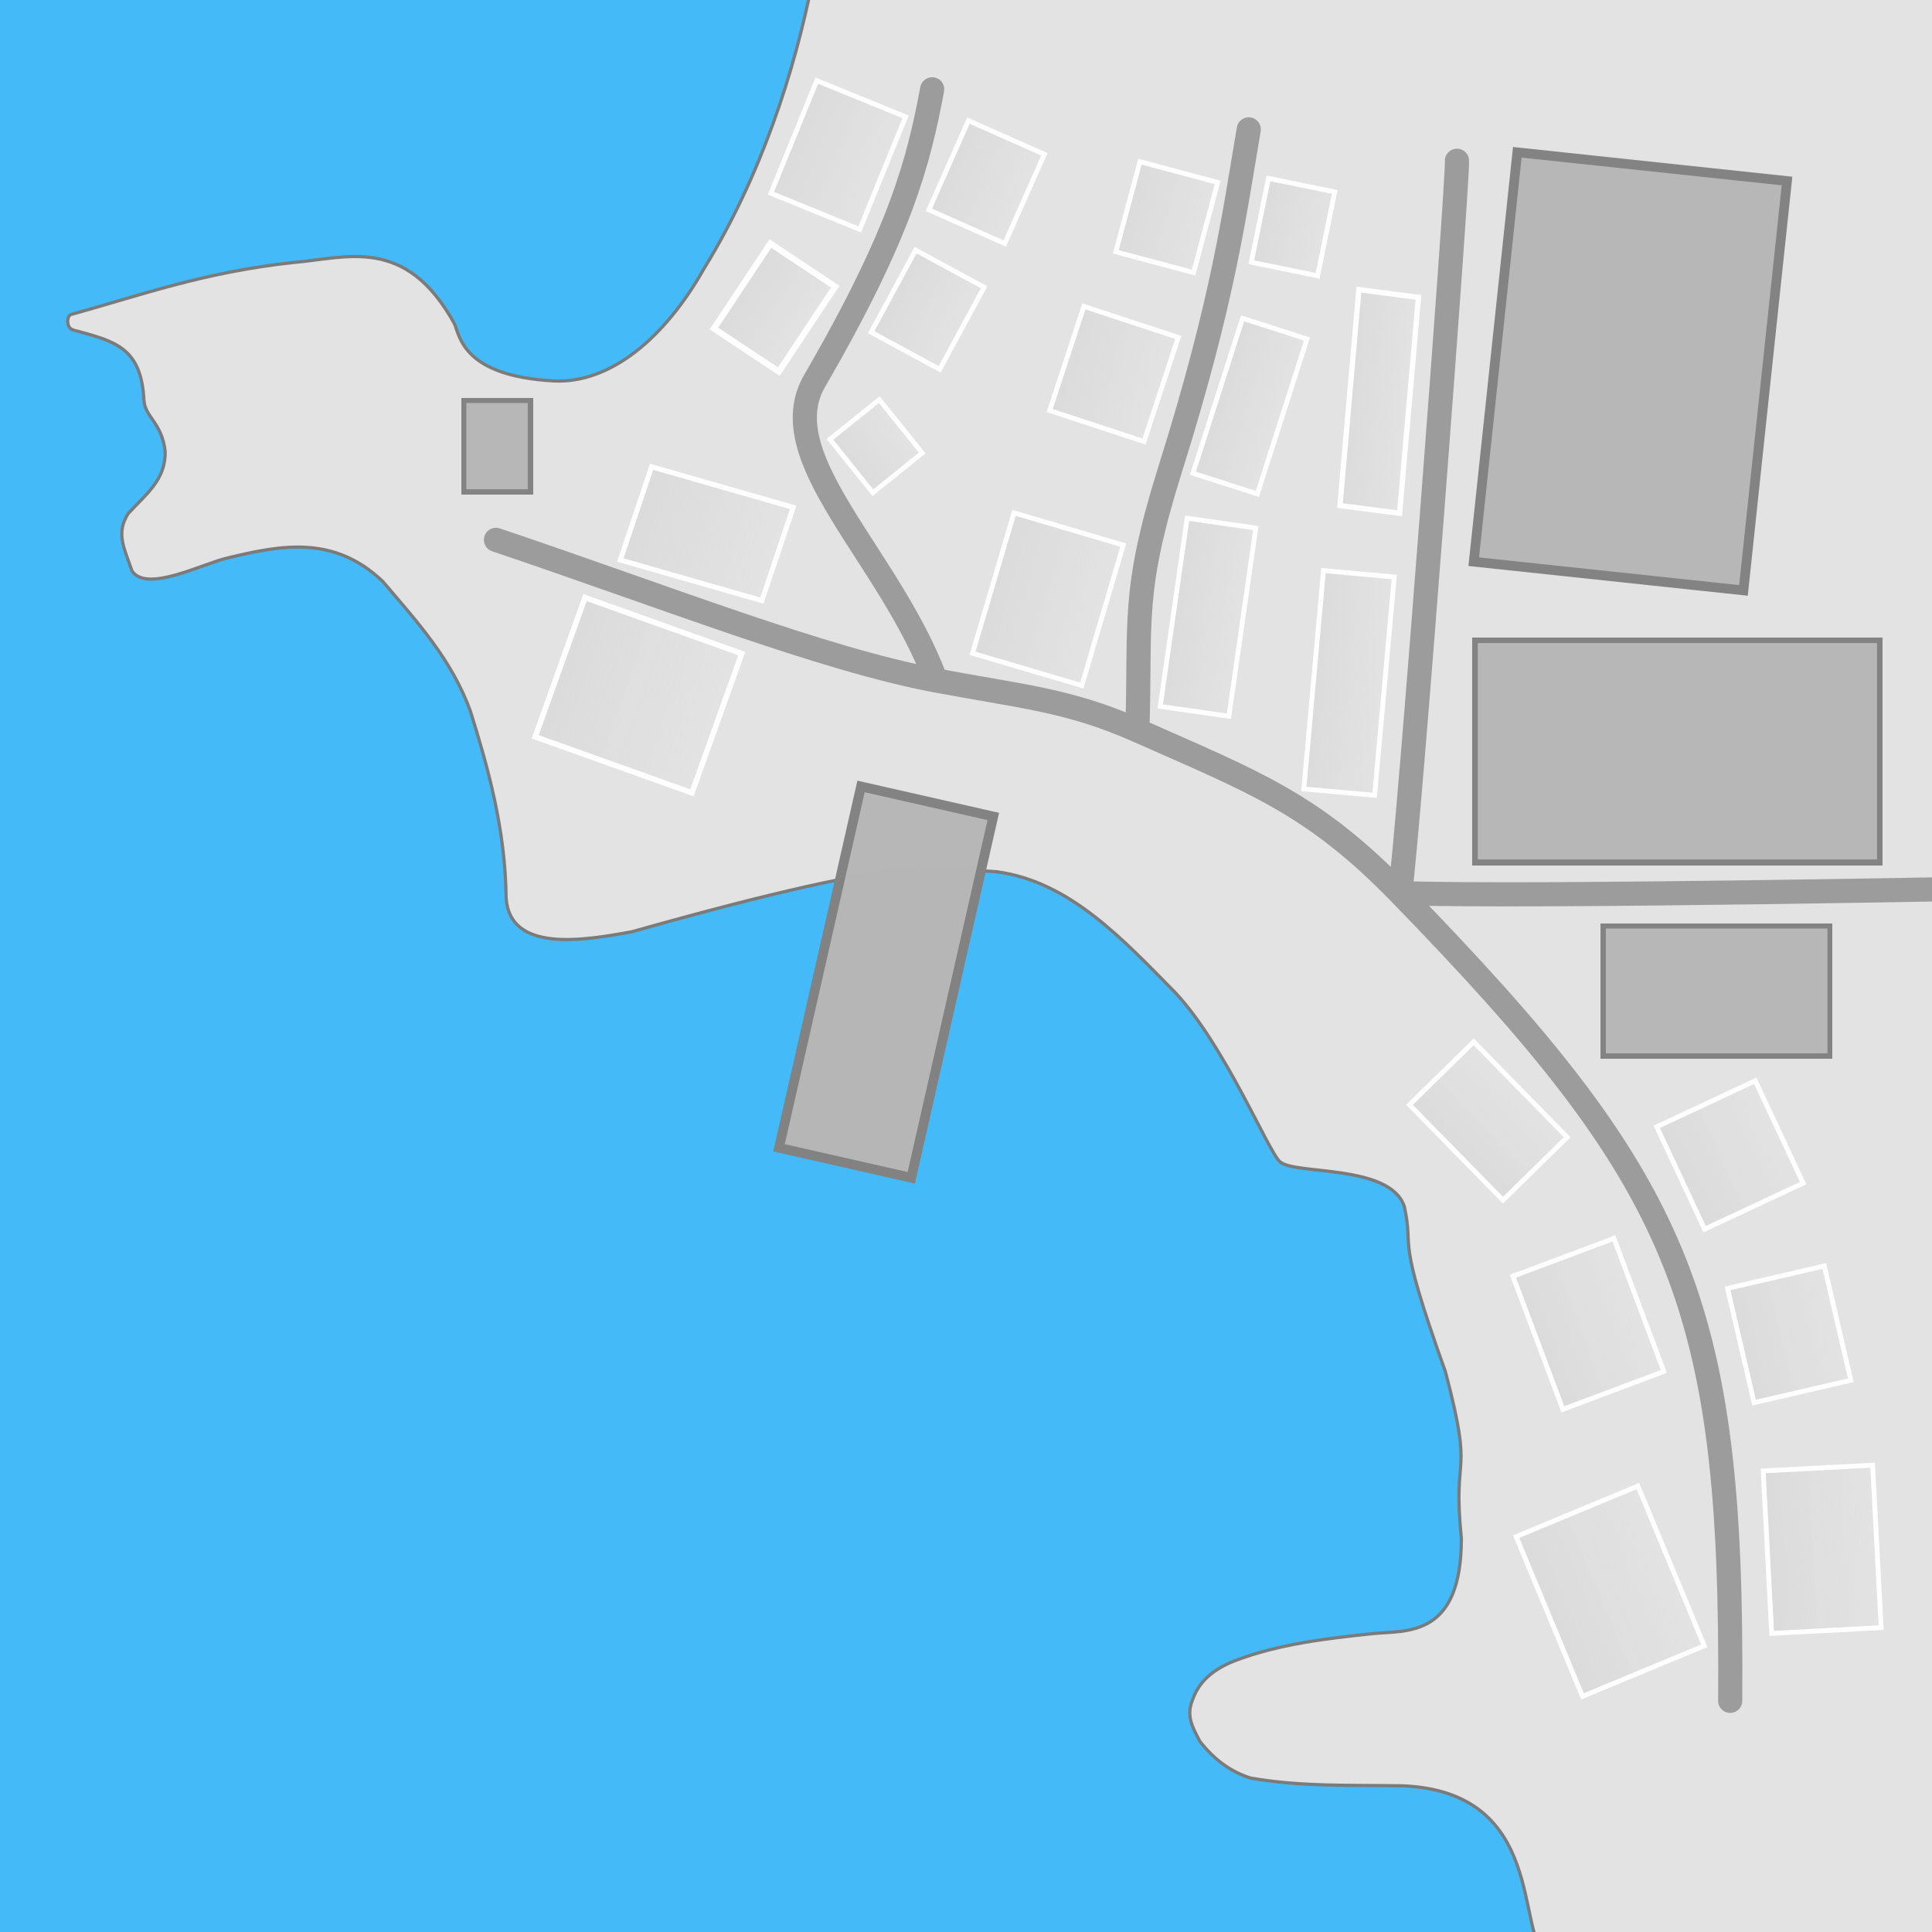
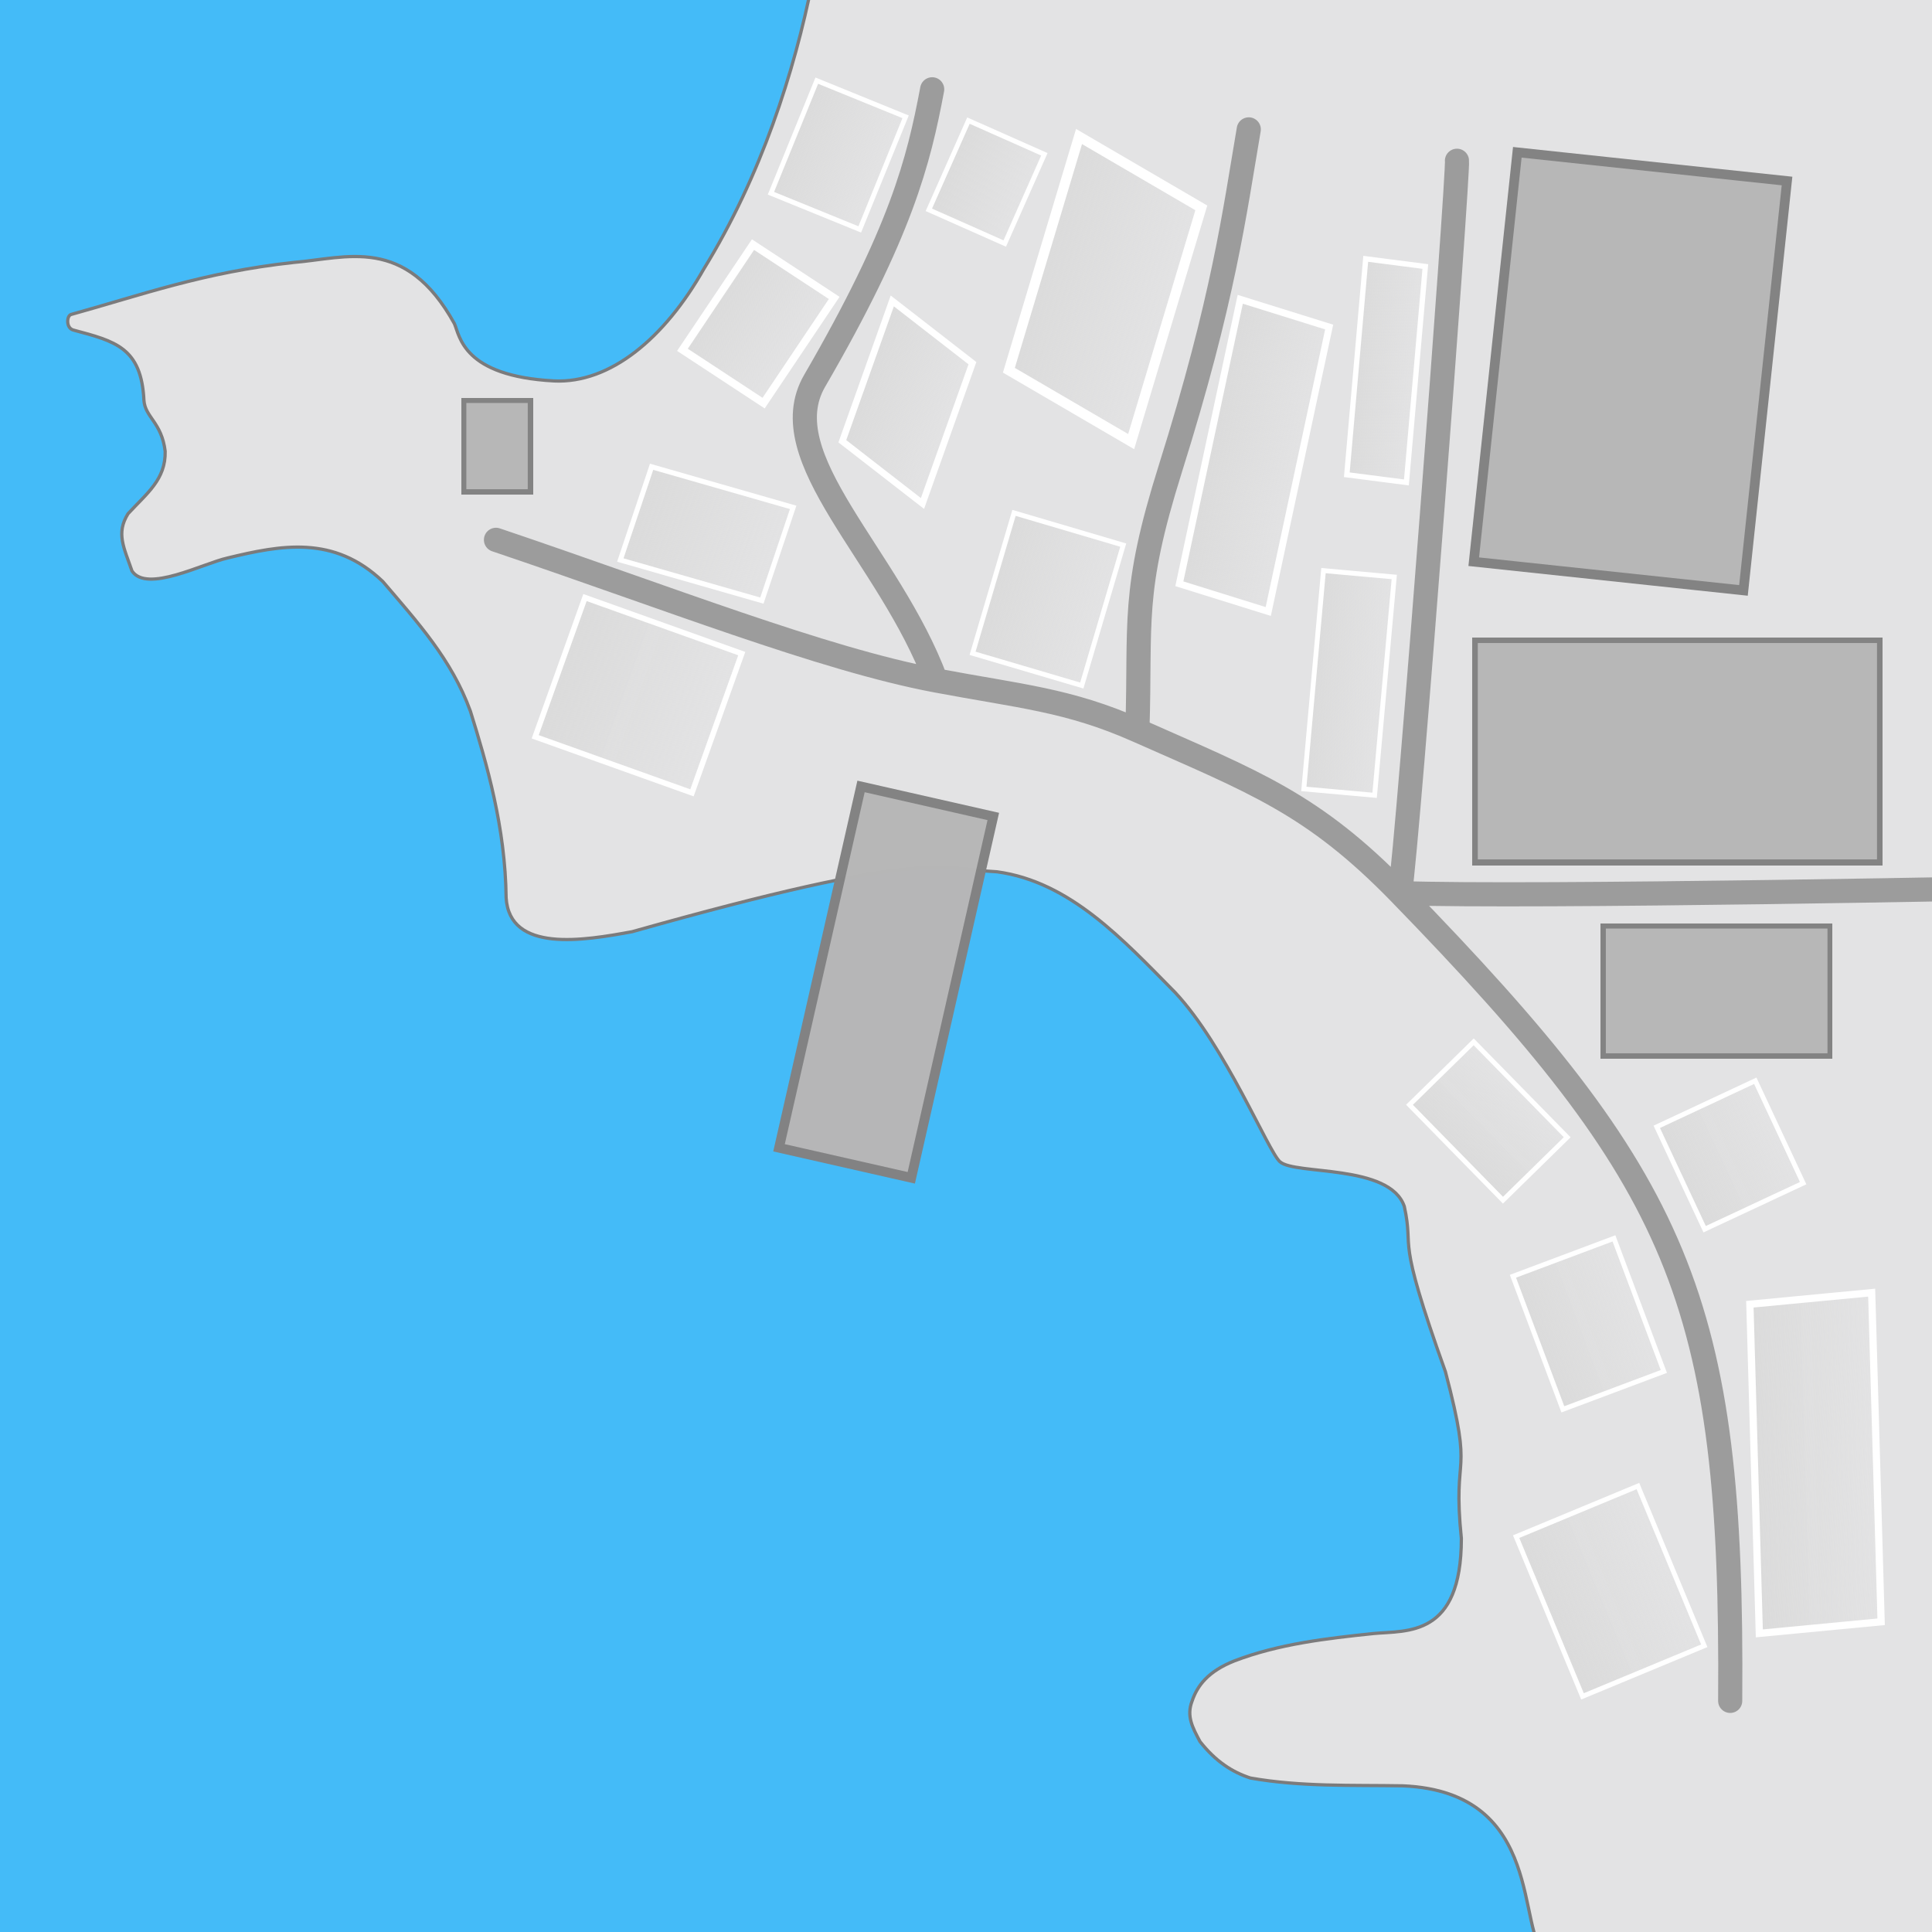
<svg xmlns="http://www.w3.org/2000/svg" xmlns:ns1="http://www.openswatchbook.org/uri/2009/osb" xmlns:xlink="http://www.w3.org/1999/xlink" width="800" height="800" viewBox="0 0 211.667 211.667" version="1.1" id="svg873">
  <defs id="defs867">
    <linearGradient id="linearGradient22737">
      <stop style="stop-color:#dbdbdb;stop-opacity:1;" offset="0" id="stop22733" />
      <stop style="stop-color:#dbdbdb;stop-opacity:0;" offset="1" id="stop22735" />
    </linearGradient>
    <linearGradient id="linearGradient3814" ns1:paint="solid">
      <stop style="stop-color:#41baf8;stop-opacity:1;" offset="0" id="stop3812" />
    </linearGradient>
    <marker style="overflow:visible" id="Arrow1Lstart" refX="0.0" refY="0.0" orient="auto">
      <path transform="scale(0.8) translate(12.5,0)" style="fill-rule:evenodd;stroke:#000000;stroke-width:1pt;stroke-opacity:1;fill:#000000;fill-opacity:1" d="M 0.0,0.0 L 5.0,-5.0 L -12.5,0.0 L 5.0,5.0 L 0.0,0.0 z " id="path1479" />
    </marker>
    <filter style="color-interpolation-filters:sRGB" id="filter1773" x="-0.062" width="1.131" y="-0.039" height="1.076">
      <feGaussianBlur stdDeviation="0.002" id="feGaussianBlur1775" />
    </filter>
    <linearGradient xlink:href="#linearGradient22737" id="linearGradient22739" x1="25.309" y1="201.848" x2="35.688" y2="201.848" gradientUnits="userSpaceOnUse" />
    <linearGradient xlink:href="#linearGradient22737" id="linearGradient22741" x1="105.829" y1="196.914" x2="118.178" y2="196.914" gradientUnits="userSpaceOnUse" />
    <linearGradient xlink:href="#linearGradient22737" id="linearGradient22743" x1="88.552" y1="228.666" x2="103.528" y2="228.666" gradientUnits="userSpaceOnUse" />
-     <linearGradient xlink:href="#linearGradient22737" id="linearGradient22745" x1="184.23" y1="179.928" x2="196.767" y2="179.928" gradientUnits="userSpaceOnUse" />
-     <linearGradient xlink:href="#linearGradient22737" id="linearGradient22747" x1="152.228" y1="186.685" x2="163.639" y2="186.685" gradientUnits="userSpaceOnUse" />
+     <linearGradient xlink:href="#linearGradient22737" id="linearGradient22745" x1="184.23" y1="179.928" x2="196.767" y2="179.928" gradientUnits="userSpaceOnUse" gradientTransform="matrix(1.116396,0,0,2.023931,-18.026,-185.362)" />
    <linearGradient xlink:href="#linearGradient22737" id="linearGradient22749" x1="111.87" y1="194.906" x2="124.313" y2="194.906" gradientUnits="userSpaceOnUse" />
    <linearGradient xlink:href="#linearGradient22737" id="linearGradient22751" x1="82.087" y1="48.168" x2="100.932" y2="48.168" gradientUnits="userSpaceOnUse" />
-     <linearGradient xlink:href="#linearGradient22737" id="linearGradient22753" x1="150.911" y1="24.32" x2="158.078" y2="24.32" gradientUnits="userSpaceOnUse" />
+     <linearGradient xlink:href="#linearGradient22737" id="linearGradient22753" x1="150.911" y1="24.32" x2="158.078" y2="24.32" gradientUnits="userSpaceOnUse" gradientTransform="translate(0.4533983,-3.448272)" />
    <linearGradient xlink:href="#linearGradient22737" id="linearGradient22755" x1="149.751" y1="61.284" x2="158.066" y2="61.284" gradientUnits="userSpaceOnUse" />
-     <linearGradient xlink:href="#linearGradient22737" id="linearGradient22757" x1="136.517" y1="48.23" x2="144.645" y2="48.23" gradientUnits="userSpaceOnUse" />
-     <linearGradient xlink:href="#linearGradient22737" id="linearGradient22759" x1="140.019" y1="0.604" x2="147.959" y2="0.604" gradientUnits="userSpaceOnUse" />
-     <linearGradient xlink:href="#linearGradient22737" id="linearGradient22761" x1="139.806" y1="-3.949" x2="147.746" y2="-3.949" gradientUnits="userSpaceOnUse" />
-     <linearGradient xlink:href="#linearGradient22737" id="linearGradient22763" x1="40.414" y1="98.246" x2="47.885" y2="98.246" gradientUnits="userSpaceOnUse" />
+     <linearGradient xlink:href="#linearGradient22737" id="linearGradient22757" x1="136.517" y1="48.23" x2="144.645" y2="48.23" gradientUnits="userSpaceOnUse" gradientTransform="matrix(1.342904,0,0,1.530446,-43.3648,-67.06752)" />
    <linearGradient xlink:href="#linearGradient22737" id="linearGradient22765" x1="122.191" y1="30.461" x2="135.197" y2="30.461" gradientUnits="userSpaceOnUse" />
-     <linearGradient xlink:href="#linearGradient22737" id="linearGradient22767" x1="123.029" y1="0.825" x2="134.44" y2="0.825" gradientUnits="userSpaceOnUse" />
-     <linearGradient xlink:href="#linearGradient22737" id="linearGradient22769" x1="101.001" y1="-18.514" x2="110.067" y2="-18.514" gradientUnits="userSpaceOnUse" />
-     <linearGradient xlink:href="#linearGradient22737" id="linearGradient22771" x1="124.959" y1="-10.048" x2="134.306" y2="-10.048" gradientUnits="userSpaceOnUse" />
+     <linearGradient xlink:href="#linearGradient22737" id="linearGradient22769" x1="101.001" y1="-18.514" x2="110.067" y2="-18.514" gradientUnits="userSpaceOnUse" gradientTransform="matrix(1.302405,0,0,1.595734,-23.28136,1.989605)" />
+     <linearGradient xlink:href="#linearGradient22737" id="linearGradient22771" x1="124.959" y1="-10.048" x2="134.306" y2="-10.048" gradientUnits="userSpaceOnUse" gradientTransform="matrix(1.758943,-1.3283445e-8,0,2.614601,-99.36613,-8.361524)" />
    <linearGradient xlink:href="#linearGradient22737" id="linearGradient22773" x1="102.073" y1="-25.623" x2="111.702" y2="-25.623" gradientUnits="userSpaceOnUse" />
    <linearGradient xlink:href="#linearGradient22737" id="linearGradient22775" x1="85.947" y1="-18.901" x2="96.983" y2="-18.901" gradientUnits="userSpaceOnUse" />
-     <linearGradient xlink:href="#linearGradient22737" id="linearGradient22777" x1="84.737" y1="-18.85" x2="93.947" y2="-18.85" gradientUnits="userSpaceOnUse" />
+     <linearGradient xlink:href="#linearGradient22737" id="linearGradient22777" x1="84.737" y1="-18.85" x2="93.947" y2="-18.85" gradientUnits="userSpaceOnUse" gradientTransform="matrix(1.246942,-1.6547567e-8,1.9250396e-8,1.241795,-22.63903,7.462941)" />
    <linearGradient xlink:href="#linearGradient22737" id="linearGradient22779" x1="83.757" y1="34.902" x2="100.441" y2="34.902" gradientUnits="userSpaceOnUse" />
    <filter style="color-interpolation-filters:sRGB" id="filter28961" x="-0" width="1" y="-7.8996383e-05" height="1">
      <feGaussianBlur stdDeviation="0.001" id="feGaussianBlur28963" />
    </filter>
    <filter style="color-interpolation-filters:sRGB" id="filter28965" x="-0" width="1" y="-0" height="1">
      <feGaussianBlur stdDeviation="0.001" id="feGaussianBlur28967" />
    </filter>
    <filter style="color-interpolation-filters:sRGB" id="filter28969" x="-0" width="1.001" y="-0" height="1.001">
      <feGaussianBlur stdDeviation="0.001" id="feGaussianBlur28971" />
    </filter>
    <filter style="color-interpolation-filters:sRGB" id="filter28973" x="-7.2931556e-05" width="1" y="-0" height="1">
      <feGaussianBlur stdDeviation="0.001" id="feGaussianBlur28975" />
    </filter>
    <filter style="color-interpolation-filters:sRGB" id="filter28977" x="-9.8681467e-05" width="1" y="-7.0568683e-05" height="1">
      <feGaussianBlur stdDeviation="0.001" id="feGaussianBlur28979" />
    </filter>
  </defs>
  <g id="layer4" style="display:inline">
    <rect style="opacity:0.984;fill:#41baf8;fill-opacity:1;stroke:#0de5f3;stroke-width:1.058;stroke-linecap:square;stroke-linejoin:miter;stroke-miterlimit:4;stroke-dasharray:none;stroke-opacity:1;paint-order:markers fill stroke" id="rect1879" width="313.7" height="289.685" x="-26.089" y="-36.088" />
  </g>
  <g id="layer1" style="display:inline">
    <path style="opacity:0.992;fill:#e4e4e4;fill-opacity:1;stroke:#7b7b7b;stroke-width:0.355px;stroke-linecap:butt;stroke-linejoin:miter;stroke-opacity:1" d="m 190.556,229.677 c -2.814,-1.342 -21.177,-15.432 -21.149,-15.478 -3.366,-2.315 0.08,-17.872 -15.698,-18.545 -5.572,-0.098 -11.144,0.128 -16.716,-0.856 -1.995,-0.65 -3.81,-1.823 -5.523,-3.994 -0.833,-1.553 -1.495,-2.799 -0.872,-4.422 0.575,-1.713 1.763,-3.276 4.651,-4.422 4.84,-1.849 10.042,-2.451 15.262,-2.996 3.635,-0.342 9.595,0.444 9.593,-10.414 -1.018,-9.952 1.452,-6.127 -1.744,-18.259 -5.605,-15.641 -3.375,-12.947 -4.506,-18.117 -1.597,-4.678 -11.983,-3.417 -13.629,-4.898 -1.29,-1.142 -5.977,-12.664 -11.483,-18.545 -5.712,-5.787 -11.501,-12.129 -19.511,-13.218 -6.432,-0.325 -7.661,-2.547 -39.972,6.562 -5.331,0.986 -13.426,2.332 -13.809,-3.709 C 55.371,90.671 53.325,83.659 51.535,77.915 49.479,72.254 45.746,68.177 41.933,63.701 36.574,58.585 30.76,59.726 24.927,61.133 c -2.731,0.616 -8.84,3.847 -10.465,1.427 -0.897,-2.598 -1.765,-4.138 -0.436,-6.277 2.06,-2.237 4.142,-3.749 4.07,-6.847 C 17.71,46.271 15.899,45.716 15.77,43.872 15.49,38.075 12.619,37.388 8.066,36.169 7.216,35.978 7.292,34.617 7.775,34.457 15.461,32.332 22.342,29.813 32.194,28.751 c 5.72,-0.466 12.217,-3.016 17.588,6.705 0.601,1.367 0.929,5.74 10.901,6.277 6.178,0.302 12.135,-4.689 16.425,-12.268 C 83.382,19.301 87.033,7.848 89.01,-2.048 l 23.419,-19.842 158.2,6.493 -4.933,256.614 -77.702,14.525 5.178,-20.93 z" id="path845" />
  </g>
  <g id="layer2">
    <path style="opacity:0.996;fill:none;stroke:#9c9c9c;stroke-width:2.646;stroke-linecap:round;stroke-linejoin:round;stroke-miterlimit:4;stroke-dasharray:none;stroke-opacity:1;filter:url(#filter1773)" d="m 159.622,17.613 c 0.18,1.408 -5.354,74.572 -6.241,80.235 m 77.56,-0.774 c -10.624,0.238 -63.062,1.269 -77.56,0.774 m -16.568,-83.673 c -1.561,9.137 -2.751,18.607 -8.591,37.173 -4.294,13.65 -3.233,16.694 -3.612,28.67 M 102.128,9.784 C 100.636,17.715 98.72,25.402 89.251,41.724 c -4.893,8.435 8.206,19.135 13.285,32.824 m 87.021,111.797 C 189.885,142.241 184.019,129.37 153.381,97.848 143.823,88.014 137.389,85.684 124.611,80.018 117.061,76.671 111.8,76.293 102.537,74.548 90.13,72.212 73.012,65.439 54.338,59.143" id="path1457" />
  </g>
  <g id="layer3">
    <rect style="opacity:0.992;fill:#b6b6b6;fill-opacity:1;stroke:#828282;stroke-width:1.058;stroke-linecap:square;stroke-linejoin:miter;stroke-miterlimit:4;stroke-dasharray:none;stroke-opacity:1;paint-order:markers fill stroke;filter:url(#filter28977)" id="rect1856" width="29.717" height="45.107" x="167.067" y="-1.003" rx="0" transform="rotate(6.075684)" />
    <rect style="opacity:0.992;fill:#b6b6b6;fill-opacity:1;stroke:#828282;stroke-width:1.058;stroke-linecap:square;stroke-linejoin:miter;stroke-miterlimit:4;stroke-dasharray:none;stroke-opacity:1;paint-order:markers fill stroke;filter:url(#filter28973)" id="rect1860" width="42.965" height="22.233" x="163.229" y="72.515" transform="matrix(1.043664,0,0,1.119607,-9.003385,-11.3326)" />
    <rect style="opacity:0.992;fill:#b6b6b6;fill-opacity:1;stroke:#828282;stroke-width:1.058;stroke-linecap:square;stroke-linejoin:miter;stroke-miterlimit:4;stroke-dasharray:none;stroke-opacity:1;paint-order:markers fill stroke;filter:url(#filter28969)" id="rect1862" width="7.786" height="10.507" x="50.563" y="43.622" />
    <rect style="opacity:0.992;fill:#b6b6b6;fill-opacity:1;stroke:#828282;stroke-width:1.058;stroke-linecap:square;stroke-linejoin:miter;stroke-miterlimit:4;stroke-dasharray:none;stroke-opacity:1;paint-order:markers fill stroke;filter:url(#filter28965)" id="rect1868" width="25.339" height="14.726" x="175.405" y="101.202" />
    <rect style="opacity:0.992;fill:#b6b6b6;fill-opacity:1;stroke:#828282;stroke-width:1.058;stroke-linecap:square;stroke-linejoin:miter;stroke-miterlimit:4;stroke-dasharray:none;stroke-opacity:1;paint-order:markers fill stroke;filter:url(#filter28961)" id="rect1874" width="14.859" height="40.596" x="111.065" y="63.144" transform="rotate(12.788)" />
  </g>
  <g id="layer5">
    <rect style="opacity:1;fill:url(#linearGradient22779);fill-opacity:1;stroke:#ffffff;stroke-width:0.551;stroke-linecap:square;stroke-linejoin:miter;stroke-miterlimit:4;stroke-dasharray:none;stroke-opacity:1;paint-order:markers fill stroke" id="rect3834" width="16.134" height="10.774" x="84.032" y="29.515" transform="matrix(0.961277,0.2755841,-0.3181085,0.9480543,0,0)" />
-     <rect style="opacity:1;fill:url(#linearGradient22777);fill-opacity:1;stroke:#ffffff;stroke-width:0.678;stroke-linecap:square;stroke-linejoin:miter;stroke-miterlimit:4;stroke-dasharray:none;stroke-opacity:1;paint-order:markers fill stroke" id="rect3836" width="8.532" height="11.176" x="85.076" y="-24.438" transform="rotate(33.57284)" />
+     <rect style="opacity:1;fill:url(#linearGradient22777);fill-opacity:1;stroke:#ffffff;stroke-width:0.843;stroke-linecap:square;stroke-linejoin:miter;stroke-miterlimit:4;stroke-dasharray:none;stroke-opacity:1;paint-order:markers fill stroke" id="rect3836" width="10.639" height="13.878" x="83.446" y="-22.884" transform="matrix(0.8358811,0.5489105,-0.5570865,0.8304545,0,0)" />
    <rect style="opacity:1;fill:url(#linearGradient22775);fill-opacity:1;stroke:#ffffff;stroke-width:0.529;stroke-linecap:square;stroke-linejoin:miter;stroke-miterlimit:4;stroke-dasharray:none;stroke-opacity:1;paint-order:markers fill stroke" id="rect3838" width="10.507" height="13.321" x="86.211" y="-25.562" transform="rotate(22.1542)" />
    <rect style="opacity:1;fill:url(#linearGradient22773);fill-opacity:1;stroke:#ffffff;stroke-width:0.529;stroke-linecap:square;stroke-linejoin:miter;stroke-miterlimit:4;stroke-dasharray:none;stroke-opacity:1;paint-order:markers fill stroke" id="rect3840" width="9.1" height="10.694" x="102.338" y="-30.97" transform="rotate(23.93607)" />
-     <rect style="opacity:1;fill:url(#linearGradient22771);fill-opacity:1;stroke:#ffffff;stroke-width:0.529;stroke-linecap:square;stroke-linejoin:miter;stroke-miterlimit:4;stroke-dasharray:none;stroke-opacity:1;paint-order:markers fill stroke" id="rect3842" width="8.818" height="10.225" x="125.224" y="-15.161" transform="rotate(14.97432)" />
-     <rect style="opacity:1;fill:url(#linearGradient22769);fill-opacity:1;stroke:#ffffff;stroke-width:0.529;stroke-linecap:square;stroke-linejoin:miter;stroke-miterlimit:4;stroke-dasharray:none;stroke-opacity:1;paint-order:markers fill stroke" id="rect3844" width="8.537" height="10.225" x="101.265" y="-23.627" transform="rotate(28.4151)" />
-     <rect style="opacity:1;fill:url(#linearGradient22767);fill-opacity:1;stroke:#ffffff;stroke-width:0.529;stroke-linecap:square;stroke-linejoin:miter;stroke-miterlimit:4;stroke-dasharray:none;stroke-opacity:1;paint-order:markers fill stroke" id="rect3846" width="10.882" height="12.008" x="123.294" y="-5.179" transform="rotate(18.18989)" />
+     <rect style="opacity:1;fill:url(#linearGradient22771);fill-opacity:1;stroke:#ffffff;stroke-width:1.135;stroke-linecap:square;stroke-linejoin:miter;stroke-miterlimit:4;stroke-dasharray:none;stroke-opacity:1;paint-order:markers fill stroke" id="rect3842" width="15.511" height="26.735" x="120.895" y="-48" transform="matrix(0.8637057,0.5039965,-0.2874875,0.9577844,0,0)" />
+     <rect style="opacity:1;fill:url(#linearGradient22769);fill-opacity:1;stroke:#ffffff;stroke-width:0.763;stroke-linecap:square;stroke-linejoin:miter;stroke-miterlimit:4;stroke-dasharray:none;stroke-opacity:1;paint-order:markers fill stroke" id="rect3844" width="11.118" height="16.317" x="108.607" y="-35.713" transform="matrix(0.7898064,0.6133562,-0.3354264,0.9420664,0,0)" />
    <rect style="opacity:1;fill:url(#linearGradient22765);fill-opacity:1;stroke:#ffffff;stroke-width:0.529;stroke-linecap:square;stroke-linejoin:miter;stroke-miterlimit:4;stroke-dasharray:none;stroke-opacity:1;paint-order:markers fill stroke" id="rect3848" width="12.477" height="16.041" x="122.456" y="22.44" transform="rotate(16.44524)" />
-     <rect style="opacity:1;fill:url(#linearGradient22763);fill-opacity:1;stroke:#ffffff;stroke-width:0.529;stroke-linecap:square;stroke-linejoin:miter;stroke-miterlimit:4;stroke-dasharray:none;stroke-opacity:1;paint-order:markers fill stroke" id="rect3850" width="6.942" height="7.505" x="40.679" y="94.494" transform="rotate(-38.81263)" />
-     <rect style="opacity:1;fill:url(#linearGradient22761);fill-opacity:1;stroke:#ffffff;stroke-width:0.529;stroke-linecap:square;stroke-linejoin:miter;stroke-miterlimit:4;stroke-dasharray:none;stroke-opacity:1;paint-order:markers fill stroke" id="rect3852" width="7.411" height="9.381" x="140.07" y="-8.64" transform="rotate(11.53455)" />
-     <rect style="opacity:1;fill:url(#linearGradient22759);fill-opacity:1;stroke:#ffffff;stroke-width:0.529;stroke-linecap:square;stroke-linejoin:miter;stroke-miterlimit:4;stroke-dasharray:none;stroke-opacity:1;paint-order:markers fill stroke" id="rect3854" width="7.411" height="17.824" x="140.284" y="-8.308" transform="rotate(17.75865)" />
-     <rect style="opacity:1;fill:url(#linearGradient22757);fill-opacity:1;stroke:#ffffff;stroke-width:0.529;stroke-linecap:square;stroke-linejoin:miter;stroke-miterlimit:4;stroke-dasharray:none;stroke-opacity:1;paint-order:markers fill stroke" id="rect3856" width="7.599" height="20.826" x="136.782" y="37.817" transform="rotate(8.128922)" />
+     <rect style="opacity:1;fill:url(#linearGradient22757);fill-opacity:1;stroke:#ffffff;stroke-width:0.759;stroke-linecap:square;stroke-linejoin:miter;stroke-miterlimit:4;stroke-dasharray:none;stroke-opacity:1;paint-order:markers fill stroke" id="rect3856" width="10.204" height="31.873" x="140.32" y="-9.191" transform="matrix(0.9546484,0.2977355,-0.2093564,0.9778394,0,0)" />
    <rect style="opacity:1;fill:url(#linearGradient22755);fill-opacity:1;stroke:#ffffff;stroke-width:0.529;stroke-linecap:square;stroke-linejoin:miter;stroke-miterlimit:4;stroke-dasharray:none;stroke-opacity:1;paint-order:markers fill stroke" id="rect3858" width="7.786" height="24.015" x="150.015" y="49.276" transform="rotate(5.139069)" />
-     <rect style="opacity:1;fill:url(#linearGradient22753);fill-opacity:1;stroke:#ffffff;stroke-width:0.583;stroke-linecap:square;stroke-linejoin:miter;stroke-miterlimit:4;stroke-dasharray:none;stroke-opacity:1;paint-order:markers fill stroke" id="rect3860" width="6.584" height="23.747" x="151.203" y="12.447" transform="matrix(0.9917917,0.1278642,-0.08723265,0.996188,0,0)" />
+     <rect style="opacity:1;fill:url(#linearGradient22753);fill-opacity:1;stroke:#ffffff;stroke-width:0.583;stroke-linecap:square;stroke-linejoin:miter;stroke-miterlimit:4;stroke-dasharray:none;stroke-opacity:1;paint-order:markers fill stroke" id="rect3860" width="6.584" height="23.747" x="151.656" y="8.999" transform="matrix(0.9917917,0.1278642,-0.08723265,0.996188,0,0)" />
    <rect style="opacity:0.996;fill:url(#linearGradient22751);fill-opacity:1;stroke:#ffffff;stroke-width:0.605;stroke-linecap:square;stroke-linejoin:miter;stroke-miterlimit:4;stroke-dasharray:none;stroke-opacity:1;paint-order:markers fill stroke" id="rect3862" width="18.24" height="16.201" x="82.389" y="40.068" transform="rotate(19.67383)" />
    <rect style="opacity:0.996;fill:url(#linearGradient22749);fill-opacity:1;stroke:#ffffff;stroke-width:0.529;stroke-linecap:square;stroke-linejoin:miter;stroke-miterlimit:4;stroke-dasharray:none;stroke-opacity:1;paint-order:markers fill stroke" id="rect3864" width="11.914" height="12.383" x="112.134" y="188.715" transform="rotate(-25.06026)" />
-     <rect style="opacity:0.996;fill:url(#linearGradient22747);fill-opacity:1;stroke:#ffffff;stroke-width:0.529;stroke-linecap:square;stroke-linejoin:miter;stroke-miterlimit:4;stroke-dasharray:none;stroke-opacity:1;paint-order:markers fill stroke" id="rect3866" width="10.882" height="12.852" x="152.493" y="180.259" transform="rotate(-13.05476)" />
-     <rect style="opacity:0.996;fill:url(#linearGradient22745);fill-opacity:1;stroke:#ffffff;stroke-width:0.529;stroke-linecap:square;stroke-linejoin:miter;stroke-miterlimit:4;stroke-dasharray:none;stroke-opacity:1;paint-order:markers fill stroke" id="rect3868" width="12.008" height="17.824" x="184.495" y="171.016" transform="rotate(-2.992718)" />
+     <rect style="opacity:0.996;fill:url(#linearGradient22745);fill-opacity:1;stroke:#ffffff;stroke-width:0.795;stroke-linecap:square;stroke-linejoin:miter;stroke-miterlimit:4;stroke-dasharray:none;stroke-opacity:1;paint-order:markers fill stroke" id="rect3868" width="13.405" height="36.074" x="187.943" y="160.763" transform="matrix(0.995502,-0.0947408,0.02870799,0.9995878,0,0)" />
    <rect style="opacity:0.996;fill:url(#linearGradient22743);fill-opacity:1;stroke:#ffffff;stroke-width:0.529;stroke-linecap:square;stroke-linejoin:miter;stroke-miterlimit:4;stroke-dasharray:none;stroke-opacity:1;paint-order:markers fill stroke" id="rect3870" width="14.447" height="18.95" x="88.817" y="219.192" transform="rotate(-22.55735)" />
    <rect style="opacity:0.996;fill:url(#linearGradient22741);fill-opacity:1;stroke:#ffffff;stroke-width:0.529;stroke-linecap:square;stroke-linejoin:miter;stroke-miterlimit:4;stroke-dasharray:none;stroke-opacity:1;paint-order:markers fill stroke" id="rect3872" width="11.82" height="15.572" x="106.094" y="189.128" transform="rotate(-20.5593)" />
    <rect style="opacity:0.996;fill:url(#linearGradient22739);fill-opacity:1;stroke:#ffffff;stroke-width:0.529;stroke-linecap:square;stroke-linejoin:miter;stroke-miterlimit:4;stroke-dasharray:none;stroke-opacity:1;paint-order:markers fill stroke" id="rect3874" width="9.85" height="14.634" x="25.573" y="194.531" transform="rotate(-44.42079)" />
  </g>
</svg>
